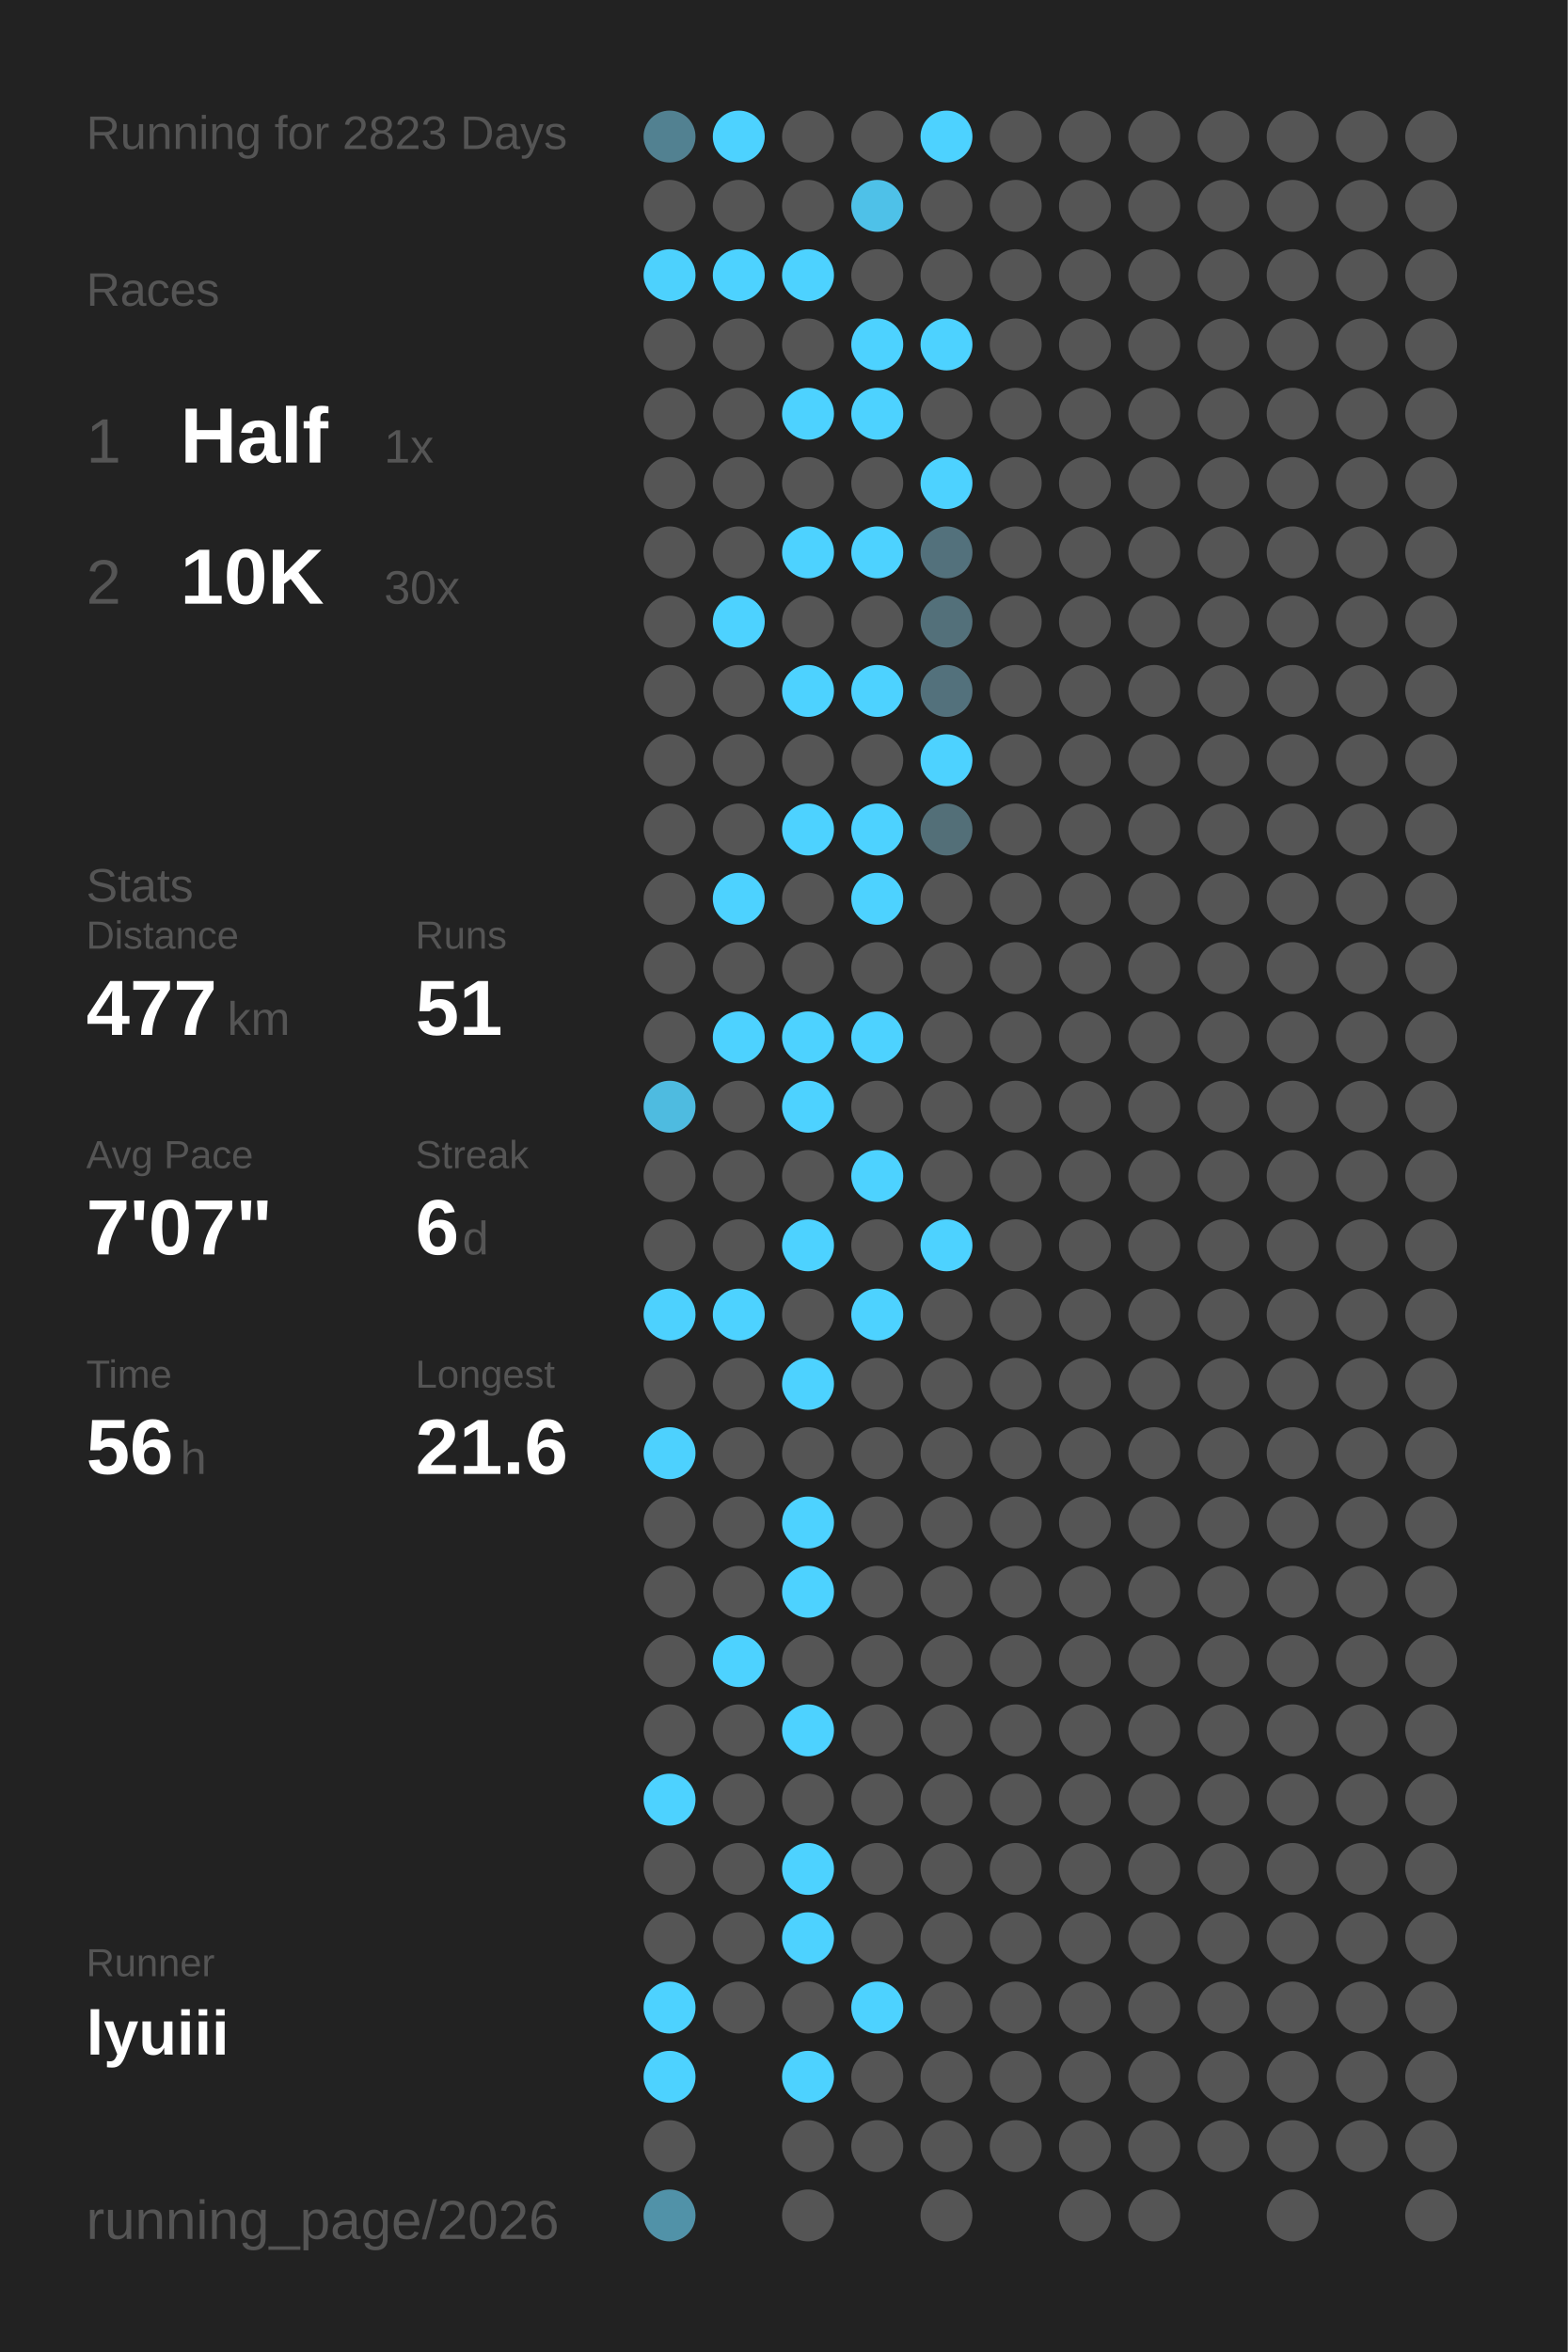
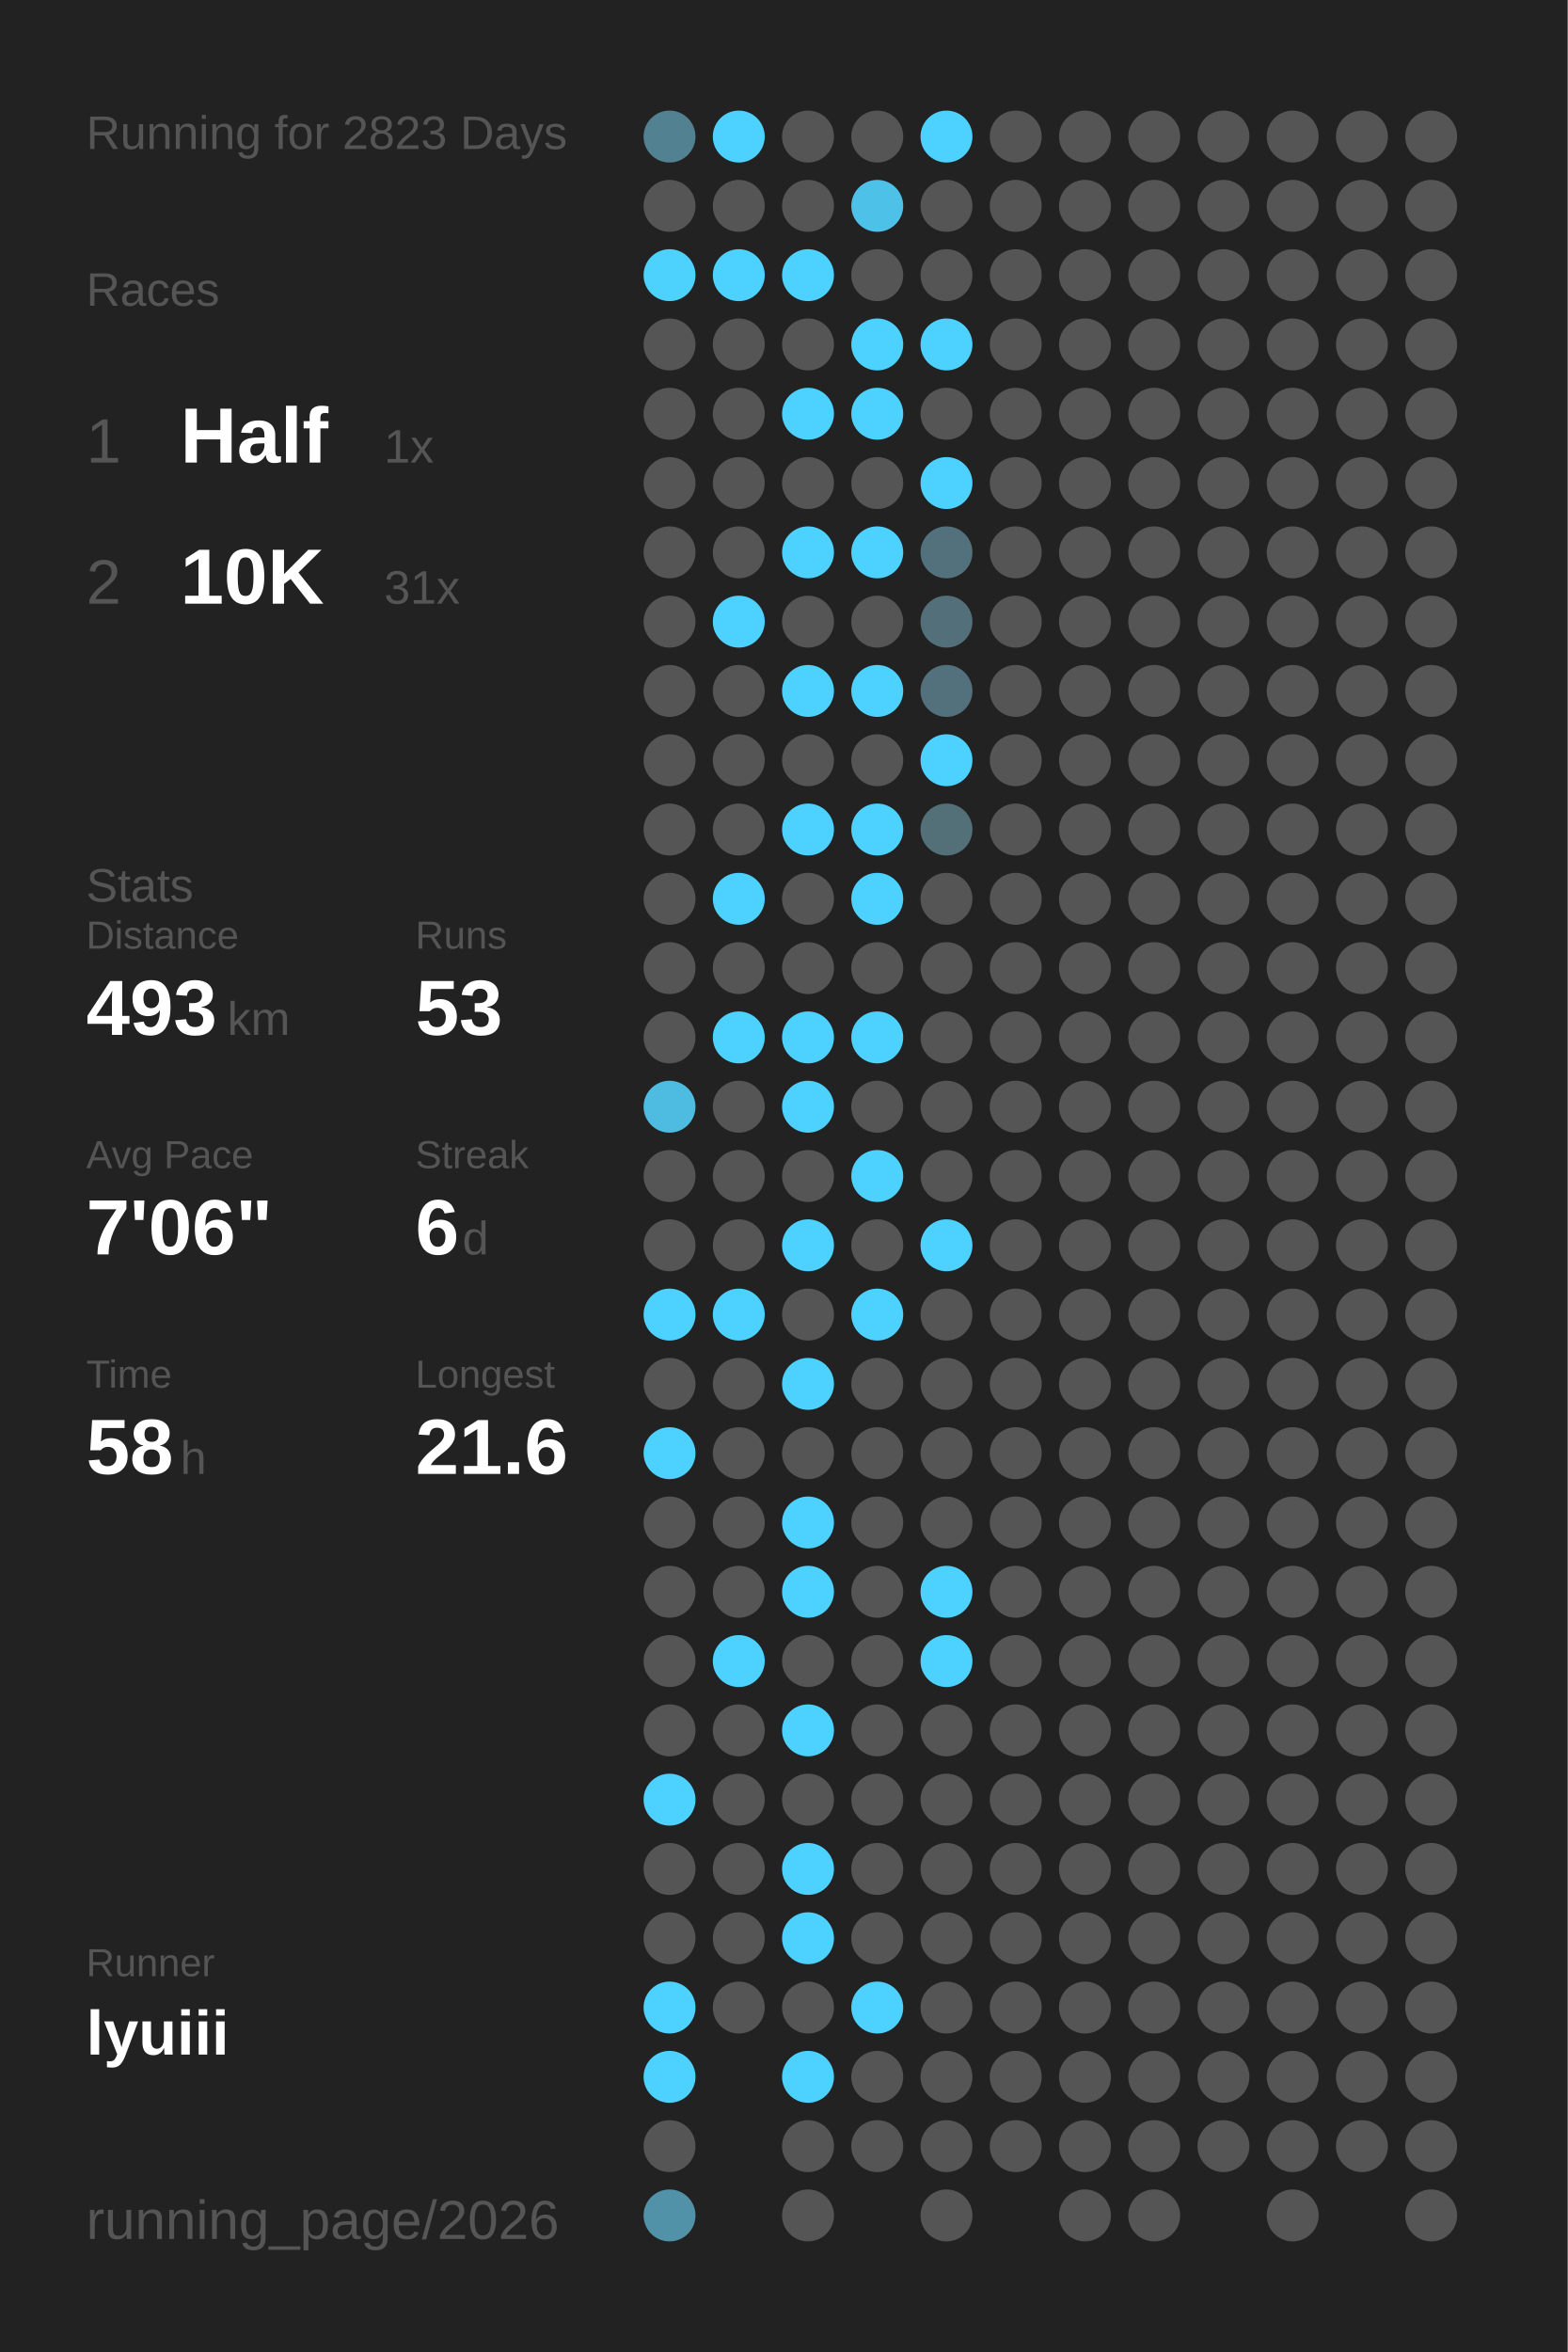
<svg xmlns="http://www.w3.org/2000/svg" baseProfile="full" height="300mm" version="1.1" viewBox="0,0,200,300" width="200mm">
  <defs />
  <rect fill="#222222" height="300" width="200" x="0" y="0" />
  <text fill="#555555" style="font-size:6px; font-family:Arial;" x="11" y="19">Running for 2823 Days</text>
  <text fill="#555555" style="font-size:6px; font-family:Arial;" x="11" y="39">Races</text>
  <text fill="#555555" style="font-size:8px; font-family:Arial;" x="11" y="59">1</text>
  <text fill="#FFFFFF" style="font-size:10px; font-family:Arial; font-weight:bold;" x="23" y="59">Half</text>
  <text fill="#555555" style="font-size:6px; font-family:Arial;" x="49" y="59">1x</text>
  <text fill="#555555" style="font-size:8px; font-family:Arial;" x="11" y="77">2</text>
  <text fill="#FFFFFF" style="font-size:10px; font-family:Arial; font-weight:bold;" x="23" y="77">10K</text>
-   <text fill="#555555" style="font-size:6px; font-family:Arial;" x="49" y="77">30x</text>
+   <text fill="#555555" style="font-size:6px; font-family:Arial;" x="49" y="77">31x</text>
  <text fill="#555555" style="font-size:6px; font-family:Arial;" x="11" y="115">Stats</text>
  <text fill="#555555" style="font-size:5px; font-family:Arial;" x="11" y="121">Distance</text>
-   <text fill="#FFFFFF" style="font-size:10px; font-family:Arial; font-weight:bold;" x="11" y="132">477</text>
+   <text fill="#FFFFFF" style="font-size:10px; font-family:Arial; font-weight:bold;" x="11" y="132">493</text>
  <text fill="#555555" style="font-size:6px; font-family:Arial;" x="29" y="132">km</text>
  <text fill="#555555" style="font-size:5px; font-family:Arial;" x="53" y="121">Runs</text>
-   <text fill="#FFFFFF" style="font-size:10px; font-family:Arial; font-weight:bold;" x="53" y="132">51</text>
+   <text fill="#FFFFFF" style="font-size:10px; font-family:Arial; font-weight:bold;" x="53" y="132">53</text>
  <text fill="#555555" style="font-size:5px; font-family:Arial;" x="11" y="149">Avg Pace</text>
-   <text fill="#FFFFFF" style="font-size:10px; font-family:Arial; font-weight:bold;" x="11" y="160">7'07"</text>
+   <text fill="#FFFFFF" style="font-size:10px; font-family:Arial; font-weight:bold;" x="11" y="160">7'06"</text>
  <text fill="#555555" style="font-size:5px; font-family:Arial;" x="53" y="149">Streak</text>
  <text fill="#FFFFFF" style="font-size:10px; font-family:Arial; font-weight:bold;" x="53" y="160">6</text>
  <text fill="#555555" style="font-size:6px; font-family:Arial;" x="59" y="160">d</text>
  <text fill="#555555" style="font-size:5px; font-family:Arial;" x="11" y="177">Time</text>
-   <text fill="#FFFFFF" style="font-size:10px; font-family:Arial; font-weight:bold;" x="11" y="188">56</text>
+   <text fill="#FFFFFF" style="font-size:10px; font-family:Arial; font-weight:bold;" x="11" y="188">58</text>
  <text fill="#555555" style="font-size:6px; font-family:Arial;" x="23" y="188">h</text>
  <text fill="#555555" style="font-size:5px; font-family:Arial;" x="53" y="177">Longest</text>
  <text fill="#FFFFFF" style="font-size:10px; font-family:Arial; font-weight:bold;" x="53" y="188">21.6</text>
  <text fill="#555555" style="font-size:5px; font-family:Arial;" x="11" y="252.065">Runner</text>
  <text fill="#FFFFFF" style="font-size:8px; font-family:Arial; font-weight:bold;" x="11" y="262.065">lyuiii</text>
  <text fill="#555555" style="font-size:7px; font-family:Arial;" x="11" y="285.581">running_page/2026</text>
  <circle cx="85.417" cy="17.419" fill="#528191" r="3.312" />
  <circle cx="85.417" cy="26.258" fill="#555555" r="3.312" />
  <circle cx="85.417" cy="35.097" fill="#4dd1fd" r="3.312" />
  <circle cx="85.417" cy="43.935" fill="#555555" r="3.312" />
  <circle cx="85.417" cy="52.774" fill="#555555" r="3.312" />
  <circle cx="85.417" cy="61.613" fill="#555555" r="3.312" />
  <circle cx="85.417" cy="70.452" fill="#555555" r="3.312" />
  <circle cx="85.417" cy="79.29" fill="#555555" r="3.312" />
  <circle cx="85.417" cy="88.129" fill="#555555" r="3.312" />
  <circle cx="85.417" cy="96.968" fill="#555555" r="3.312" />
  <circle cx="85.417" cy="105.806" fill="#555555" r="3.312" />
  <circle cx="85.417" cy="114.645" fill="#555555" r="3.312" />
  <circle cx="85.417" cy="123.484" fill="#555555" r="3.312" />
  <circle cx="85.417" cy="132.323" fill="#555555" r="3.312" />
  <circle cx="85.417" cy="141.161" fill="#4ebbe0" r="3.312" />
  <circle cx="85.417" cy="150" fill="#555555" r="3.312" />
  <circle cx="85.417" cy="158.839" fill="#555555" r="3.312" />
  <circle cx="85.417" cy="167.677" fill="#4dd1fe" r="3.312" />
  <circle cx="85.417" cy="176.516" fill="#555555" r="3.312" />
  <circle cx="85.417" cy="185.355" fill="#4dd1fe" r="3.312" />
  <circle cx="85.417" cy="194.194" fill="#555555" r="3.312" />
  <circle cx="85.417" cy="203.032" fill="#555555" r="3.312" />
  <circle cx="85.417" cy="211.871" fill="#555555" r="3.312" />
  <circle cx="85.417" cy="220.71" fill="#555555" r="3.312" />
  <circle cx="85.417" cy="229.548" fill="#4DD2FF" r="3.312" />
  <circle cx="85.417" cy="238.387" fill="#555555" r="3.312" />
  <circle cx="85.417" cy="247.226" fill="#555555" r="3.312" />
  <circle cx="85.417" cy="256.065" fill="#4DD2FF" r="3.312" />
  <circle cx="85.417" cy="264.903" fill="#4DD2FF" r="3.312" />
  <circle cx="85.417" cy="273.742" fill="#555555" r="3.312" />
  <circle cx="85.417" cy="282.581" fill="#5192a8" r="3.312" />
  <circle cx="94.25" cy="17.419" fill="#4DD2FF" r="3.312" />
  <circle cx="94.25" cy="26.258" fill="#555555" r="3.312" />
  <circle cx="94.25" cy="35.097" fill="#4DD2FF" r="3.312" />
  <circle cx="94.25" cy="43.935" fill="#555555" r="3.312" />
  <circle cx="94.25" cy="52.774" fill="#555555" r="3.312" />
  <circle cx="94.25" cy="61.613" fill="#555555" r="3.312" />
  <circle cx="94.25" cy="70.452" fill="#555555" r="3.312" />
  <circle cx="94.25" cy="79.29" fill="#4DD2FF" r="3.312" />
  <circle cx="94.25" cy="88.129" fill="#555555" r="3.312" />
  <circle cx="94.25" cy="96.968" fill="#555555" r="3.312" />
  <circle cx="94.25" cy="105.806" fill="#555555" r="3.312" />
  <circle cx="94.25" cy="114.645" fill="#4DD2FF" r="3.312" />
  <circle cx="94.25" cy="123.484" fill="#555555" r="3.312" />
  <circle cx="94.25" cy="132.323" fill="#4DD2FF" r="3.312" />
  <circle cx="94.25" cy="141.161" fill="#555555" r="3.312" />
  <circle cx="94.25" cy="150" fill="#555555" r="3.312" />
  <circle cx="94.25" cy="158.839" fill="#555555" r="3.312" />
  <circle cx="94.25" cy="167.677" fill="#4DD2FF" r="3.312" />
  <circle cx="94.25" cy="176.516" fill="#555555" r="3.312" />
  <circle cx="94.25" cy="185.355" fill="#555555" r="3.312" />
  <circle cx="94.25" cy="194.194" fill="#555555" r="3.312" />
  <circle cx="94.25" cy="203.032" fill="#555555" r="3.312" />
  <circle cx="94.25" cy="211.871" fill="#4DD2FF" r="3.312" />
  <circle cx="94.25" cy="220.71" fill="#555555" r="3.312" />
  <circle cx="94.25" cy="229.548" fill="#555555" r="3.312" />
  <circle cx="94.25" cy="238.387" fill="#555555" r="3.312" />
  <circle cx="94.25" cy="247.226" fill="#555555" r="3.312" />
  <circle cx="94.25" cy="256.065" fill="#555555" r="3.312" />
  <circle cx="103.083" cy="17.419" fill="#555555" r="3.312" />
  <circle cx="103.083" cy="26.258" fill="#555555" r="3.312" />
  <circle cx="103.083" cy="35.097" fill="#4DD2FF" r="3.312" />
  <circle cx="103.083" cy="43.935" fill="#555555" r="3.312" />
  <circle cx="103.083" cy="52.774" fill="#4DD2FF" r="3.312" />
  <circle cx="103.083" cy="61.613" fill="#555555" r="3.312" />
  <circle cx="103.083" cy="70.452" fill="#4DD2FF" r="3.312" />
  <circle cx="103.083" cy="79.29" fill="#555555" r="3.312" />
  <circle cx="103.083" cy="88.129" fill="#4DD2FF" r="3.312" />
  <circle cx="103.083" cy="96.968" fill="#555555" r="3.312" />
  <circle cx="103.083" cy="105.806" fill="#4DD2FF" r="3.312" />
  <circle cx="103.083" cy="114.645" fill="#555555" r="3.312" />
  <circle cx="103.083" cy="123.484" fill="#555555" r="3.312" />
  <circle cx="103.083" cy="132.323" fill="#4DD2FF" r="3.312" />
  <circle cx="103.083" cy="141.161" fill="#4DD2FF" r="3.312" />
  <circle cx="103.083" cy="150" fill="#555555" r="3.312" />
  <circle cx="103.083" cy="158.839" fill="#4DD2FF" r="3.312" />
  <circle cx="103.083" cy="167.677" fill="#555555" r="3.312" />
  <circle cx="103.083" cy="176.516" fill="#4DD2FF" r="3.312" />
  <circle cx="103.083" cy="185.355" fill="#555555" r="3.312" />
  <circle cx="103.083" cy="194.194" fill="#4DD2FF" r="3.312" />
  <circle cx="103.083" cy="203.032" fill="#4DD2FF" r="3.312" />
  <circle cx="103.083" cy="211.871" fill="#555555" r="3.312" />
  <circle cx="103.083" cy="220.71" fill="#4DD2FF" r="3.312" />
  <circle cx="103.083" cy="229.548" fill="#555555" r="3.312" />
  <circle cx="103.083" cy="238.387" fill="#4DD2FF" r="3.312" />
  <circle cx="103.083" cy="247.226" fill="#4DD2FF" r="3.312" />
  <circle cx="103.083" cy="256.065" fill="#555555" r="3.312" />
  <circle cx="103.083" cy="264.903" fill="#4DD2FF" r="3.312" />
  <circle cx="103.083" cy="273.742" fill="#555555" r="3.312" />
  <circle cx="103.083" cy="282.581" fill="#555555" r="3.312" />
  <circle cx="111.917" cy="17.419" fill="#555555" r="3.312" />
  <circle cx="111.917" cy="26.258" fill="#4ec1e8" r="3.312" />
  <circle cx="111.917" cy="35.097" fill="#555555" r="3.312" />
  <circle cx="111.917" cy="43.935" fill="#4DD2FF" r="3.312" />
  <circle cx="111.917" cy="52.774" fill="#4DD2FF" r="3.312" />
  <circle cx="111.917" cy="61.613" fill="#555555" r="3.312" />
  <circle cx="111.917" cy="70.452" fill="#4DD2FF" r="3.312" />
  <circle cx="111.917" cy="79.29" fill="#555555" r="3.312" />
  <circle cx="111.917" cy="88.129" fill="#4DD2FF" r="3.312" />
  <circle cx="111.917" cy="96.968" fill="#555555" r="3.312" />
  <circle cx="111.917" cy="105.806" fill="#4DD2FF" r="3.312" />
  <circle cx="111.917" cy="114.645" fill="#4DD2FF" r="3.312" />
  <circle cx="111.917" cy="123.484" fill="#555555" r="3.312" />
  <circle cx="111.917" cy="132.323" fill="#4DD2FF" r="3.312" />
  <circle cx="111.917" cy="141.161" fill="#555555" r="3.312" />
  <circle cx="111.917" cy="150" fill="#4DD2FF" r="3.312" />
  <circle cx="111.917" cy="158.839" fill="#555555" r="3.312" />
  <circle cx="111.917" cy="167.677" fill="#4DD2FF" r="3.312" />
  <circle cx="111.917" cy="176.516" fill="#555555" r="3.312" />
  <circle cx="111.917" cy="185.355" fill="#555555" r="3.312" />
  <circle cx="111.917" cy="194.194" fill="#555555" r="3.312" />
  <circle cx="111.917" cy="203.032" fill="#555555" r="3.312" />
  <circle cx="111.917" cy="211.871" fill="#555555" r="3.312" />
  <circle cx="111.917" cy="220.71" fill="#555555" r="3.312" />
  <circle cx="111.917" cy="229.548" fill="#555555" r="3.312" />
  <circle cx="111.917" cy="238.387" fill="#555555" r="3.312" />
  <circle cx="111.917" cy="247.226" fill="#555555" r="3.312" />
  <circle cx="111.917" cy="256.065" fill="#4DD2FF" r="3.312" />
  <circle cx="111.917" cy="264.903" fill="#555555" r="3.312" />
  <circle cx="111.917" cy="273.742" fill="#555555" r="3.312" />
  <circle cx="120.75" cy="17.419" fill="#4DD2FF" r="3.312" />
  <circle cx="120.75" cy="26.258" fill="#555555" r="3.312" />
  <circle cx="120.75" cy="35.097" fill="#555555" r="3.312" />
  <circle cx="120.75" cy="43.935" fill="#4DD2FF" r="3.312" />
  <circle cx="120.75" cy="52.774" fill="#555555" r="3.312" />
  <circle cx="120.75" cy="61.613" fill="#4DD2FF" r="3.312" />
  <circle cx="120.75" cy="70.452" fill="#53717c" r="3.312" />
  <circle cx="120.75" cy="79.29" fill="#53707a" r="3.312" />
  <circle cx="120.75" cy="88.129" fill="#53717c" r="3.312" />
  <circle cx="120.75" cy="96.968" fill="#4DD2FF" r="3.312" />
  <circle cx="120.75" cy="105.806" fill="#536f78" r="3.312" />
  <circle cx="120.75" cy="114.645" fill="#555555" r="3.312" />
  <circle cx="120.75" cy="123.484" fill="#555555" r="3.312" />
  <circle cx="120.75" cy="132.323" fill="#555555" r="3.312" />
  <circle cx="120.75" cy="141.161" fill="#555555" r="3.312" />
  <circle cx="120.75" cy="150" fill="#555555" r="3.312" />
  <circle cx="120.75" cy="158.839" fill="#4DD2FF" r="3.312" />
  <circle cx="120.75" cy="167.677" fill="#555555" r="3.312" />
  <circle cx="120.75" cy="176.516" fill="#555555" r="3.312" />
  <circle cx="120.75" cy="185.355" fill="#555555" r="3.312" />
  <circle cx="120.75" cy="194.194" fill="#555555" r="3.312" />
-   <circle cx="120.75" cy="203.032" fill="#555555" r="3.312" />
-   <circle cx="120.75" cy="211.871" fill="#555555" r="3.312" />
+   <circle cx="120.75" cy="203.032" fill="#4DD2FF" r="3.312" />
+   <circle cx="120.75" cy="211.871" fill="#4DD2FF" r="3.312" />
  <circle cx="120.75" cy="220.71" fill="#555555" r="3.312" />
  <circle cx="120.75" cy="229.548" fill="#555555" r="3.312" />
  <circle cx="120.75" cy="238.387" fill="#555555" r="3.312" />
  <circle cx="120.75" cy="247.226" fill="#555555" r="3.312" />
  <circle cx="120.75" cy="256.065" fill="#555555" r="3.312" />
  <circle cx="120.75" cy="264.903" fill="#555555" r="3.312" />
  <circle cx="120.75" cy="273.742" fill="#555555" r="3.312" />
  <circle cx="120.75" cy="282.581" fill="#555555" r="3.312" />
  <circle cx="129.583" cy="17.419" fill="#555555" r="3.312" />
  <circle cx="129.583" cy="26.258" fill="#555555" r="3.312" />
  <circle cx="129.583" cy="35.097" fill="#555555" r="3.312" />
  <circle cx="129.583" cy="43.935" fill="#555555" r="3.312" />
  <circle cx="129.583" cy="52.774" fill="#555555" r="3.312" />
  <circle cx="129.583" cy="61.613" fill="#555555" r="3.312" />
  <circle cx="129.583" cy="70.452" fill="#555555" r="3.312" />
  <circle cx="129.583" cy="79.29" fill="#555555" r="3.312" />
  <circle cx="129.583" cy="88.129" fill="#555555" r="3.312" />
  <circle cx="129.583" cy="96.968" fill="#555555" r="3.312" />
  <circle cx="129.583" cy="105.806" fill="#555555" r="3.312" />
  <circle cx="129.583" cy="114.645" fill="#555555" r="3.312" />
  <circle cx="129.583" cy="123.484" fill="#555555" r="3.312" />
  <circle cx="129.583" cy="132.323" fill="#555555" r="3.312" />
  <circle cx="129.583" cy="141.161" fill="#555555" r="3.312" />
  <circle cx="129.583" cy="150" fill="#555555" r="3.312" />
  <circle cx="129.583" cy="158.839" fill="#555555" r="3.312" />
  <circle cx="129.583" cy="167.677" fill="#555555" r="3.312" />
  <circle cx="129.583" cy="176.516" fill="#555555" r="3.312" />
  <circle cx="129.583" cy="185.355" fill="#555555" r="3.312" />
  <circle cx="129.583" cy="194.194" fill="#555555" r="3.312" />
  <circle cx="129.583" cy="203.032" fill="#555555" r="3.312" />
  <circle cx="129.583" cy="211.871" fill="#555555" r="3.312" />
  <circle cx="129.583" cy="220.71" fill="#555555" r="3.312" />
  <circle cx="129.583" cy="229.548" fill="#555555" r="3.312" />
  <circle cx="129.583" cy="238.387" fill="#555555" r="3.312" />
  <circle cx="129.583" cy="247.226" fill="#555555" r="3.312" />
  <circle cx="129.583" cy="256.065" fill="#555555" r="3.312" />
  <circle cx="129.583" cy="264.903" fill="#555555" r="3.312" />
  <circle cx="129.583" cy="273.742" fill="#555555" r="3.312" />
  <circle cx="138.417" cy="17.419" fill="#555555" r="3.312" />
  <circle cx="138.417" cy="26.258" fill="#555555" r="3.312" />
  <circle cx="138.417" cy="35.097" fill="#555555" r="3.312" />
  <circle cx="138.417" cy="43.935" fill="#555555" r="3.312" />
  <circle cx="138.417" cy="52.774" fill="#555555" r="3.312" />
  <circle cx="138.417" cy="61.613" fill="#555555" r="3.312" />
  <circle cx="138.417" cy="70.452" fill="#555555" r="3.312" />
  <circle cx="138.417" cy="79.29" fill="#555555" r="3.312" />
  <circle cx="138.417" cy="88.129" fill="#555555" r="3.312" />
  <circle cx="138.417" cy="96.968" fill="#555555" r="3.312" />
  <circle cx="138.417" cy="105.806" fill="#555555" r="3.312" />
  <circle cx="138.417" cy="114.645" fill="#555555" r="3.312" />
  <circle cx="138.417" cy="123.484" fill="#555555" r="3.312" />
  <circle cx="138.417" cy="132.323" fill="#555555" r="3.312" />
  <circle cx="138.417" cy="141.161" fill="#555555" r="3.312" />
  <circle cx="138.417" cy="150" fill="#555555" r="3.312" />
  <circle cx="138.417" cy="158.839" fill="#555555" r="3.312" />
  <circle cx="138.417" cy="167.677" fill="#555555" r="3.312" />
  <circle cx="138.417" cy="176.516" fill="#555555" r="3.312" />
  <circle cx="138.417" cy="185.355" fill="#555555" r="3.312" />
  <circle cx="138.417" cy="194.194" fill="#555555" r="3.312" />
  <circle cx="138.417" cy="203.032" fill="#555555" r="3.312" />
  <circle cx="138.417" cy="211.871" fill="#555555" r="3.312" />
  <circle cx="138.417" cy="220.71" fill="#555555" r="3.312" />
  <circle cx="138.417" cy="229.548" fill="#555555" r="3.312" />
  <circle cx="138.417" cy="238.387" fill="#555555" r="3.312" />
  <circle cx="138.417" cy="247.226" fill="#555555" r="3.312" />
  <circle cx="138.417" cy="256.065" fill="#555555" r="3.312" />
  <circle cx="138.417" cy="264.903" fill="#555555" r="3.312" />
  <circle cx="138.417" cy="273.742" fill="#555555" r="3.312" />
  <circle cx="138.417" cy="282.581" fill="#555555" r="3.312" />
  <circle cx="147.25" cy="17.419" fill="#555555" r="3.312" />
  <circle cx="147.25" cy="26.258" fill="#555555" r="3.312" />
  <circle cx="147.25" cy="35.097" fill="#555555" r="3.312" />
  <circle cx="147.25" cy="43.935" fill="#555555" r="3.312" />
  <circle cx="147.25" cy="52.774" fill="#555555" r="3.312" />
  <circle cx="147.25" cy="61.613" fill="#555555" r="3.312" />
  <circle cx="147.25" cy="70.452" fill="#555555" r="3.312" />
  <circle cx="147.25" cy="79.29" fill="#555555" r="3.312" />
  <circle cx="147.25" cy="88.129" fill="#555555" r="3.312" />
  <circle cx="147.25" cy="96.968" fill="#555555" r="3.312" />
  <circle cx="147.25" cy="105.806" fill="#555555" r="3.312" />
  <circle cx="147.25" cy="114.645" fill="#555555" r="3.312" />
  <circle cx="147.25" cy="123.484" fill="#555555" r="3.312" />
  <circle cx="147.25" cy="132.323" fill="#555555" r="3.312" />
  <circle cx="147.25" cy="141.161" fill="#555555" r="3.312" />
  <circle cx="147.25" cy="150" fill="#555555" r="3.312" />
  <circle cx="147.25" cy="158.839" fill="#555555" r="3.312" />
  <circle cx="147.25" cy="167.677" fill="#555555" r="3.312" />
  <circle cx="147.25" cy="176.516" fill="#555555" r="3.312" />
  <circle cx="147.25" cy="185.355" fill="#555555" r="3.312" />
  <circle cx="147.25" cy="194.194" fill="#555555" r="3.312" />
  <circle cx="147.25" cy="203.032" fill="#555555" r="3.312" />
  <circle cx="147.25" cy="211.871" fill="#555555" r="3.312" />
  <circle cx="147.25" cy="220.71" fill="#555555" r="3.312" />
  <circle cx="147.25" cy="229.548" fill="#555555" r="3.312" />
  <circle cx="147.25" cy="238.387" fill="#555555" r="3.312" />
  <circle cx="147.25" cy="247.226" fill="#555555" r="3.312" />
  <circle cx="147.25" cy="256.065" fill="#555555" r="3.312" />
  <circle cx="147.25" cy="264.903" fill="#555555" r="3.312" />
  <circle cx="147.25" cy="273.742" fill="#555555" r="3.312" />
  <circle cx="147.25" cy="282.581" fill="#555555" r="3.312" />
  <circle cx="156.083" cy="17.419" fill="#555555" r="3.312" />
  <circle cx="156.083" cy="26.258" fill="#555555" r="3.312" />
  <circle cx="156.083" cy="35.097" fill="#555555" r="3.312" />
  <circle cx="156.083" cy="43.935" fill="#555555" r="3.312" />
  <circle cx="156.083" cy="52.774" fill="#555555" r="3.312" />
  <circle cx="156.083" cy="61.613" fill="#555555" r="3.312" />
  <circle cx="156.083" cy="70.452" fill="#555555" r="3.312" />
  <circle cx="156.083" cy="79.29" fill="#555555" r="3.312" />
  <circle cx="156.083" cy="88.129" fill="#555555" r="3.312" />
  <circle cx="156.083" cy="96.968" fill="#555555" r="3.312" />
  <circle cx="156.083" cy="105.806" fill="#555555" r="3.312" />
  <circle cx="156.083" cy="114.645" fill="#555555" r="3.312" />
  <circle cx="156.083" cy="123.484" fill="#555555" r="3.312" />
  <circle cx="156.083" cy="132.323" fill="#555555" r="3.312" />
  <circle cx="156.083" cy="141.161" fill="#555555" r="3.312" />
  <circle cx="156.083" cy="150" fill="#555555" r="3.312" />
  <circle cx="156.083" cy="158.839" fill="#555555" r="3.312" />
  <circle cx="156.083" cy="167.677" fill="#555555" r="3.312" />
  <circle cx="156.083" cy="176.516" fill="#555555" r="3.312" />
  <circle cx="156.083" cy="185.355" fill="#555555" r="3.312" />
  <circle cx="156.083" cy="194.194" fill="#555555" r="3.312" />
  <circle cx="156.083" cy="203.032" fill="#555555" r="3.312" />
  <circle cx="156.083" cy="211.871" fill="#555555" r="3.312" />
  <circle cx="156.083" cy="220.71" fill="#555555" r="3.312" />
  <circle cx="156.083" cy="229.548" fill="#555555" r="3.312" />
  <circle cx="156.083" cy="238.387" fill="#555555" r="3.312" />
  <circle cx="156.083" cy="247.226" fill="#555555" r="3.312" />
  <circle cx="156.083" cy="256.065" fill="#555555" r="3.312" />
  <circle cx="156.083" cy="264.903" fill="#555555" r="3.312" />
  <circle cx="156.083" cy="273.742" fill="#555555" r="3.312" />
  <circle cx="164.917" cy="17.419" fill="#555555" r="3.312" />
  <circle cx="164.917" cy="26.258" fill="#555555" r="3.312" />
  <circle cx="164.917" cy="35.097" fill="#555555" r="3.312" />
  <circle cx="164.917" cy="43.935" fill="#555555" r="3.312" />
  <circle cx="164.917" cy="52.774" fill="#555555" r="3.312" />
  <circle cx="164.917" cy="61.613" fill="#555555" r="3.312" />
  <circle cx="164.917" cy="70.452" fill="#555555" r="3.312" />
  <circle cx="164.917" cy="79.29" fill="#555555" r="3.312" />
  <circle cx="164.917" cy="88.129" fill="#555555" r="3.312" />
  <circle cx="164.917" cy="96.968" fill="#555555" r="3.312" />
  <circle cx="164.917" cy="105.806" fill="#555555" r="3.312" />
  <circle cx="164.917" cy="114.645" fill="#555555" r="3.312" />
  <circle cx="164.917" cy="123.484" fill="#555555" r="3.312" />
  <circle cx="164.917" cy="132.323" fill="#555555" r="3.312" />
  <circle cx="164.917" cy="141.161" fill="#555555" r="3.312" />
  <circle cx="164.917" cy="150" fill="#555555" r="3.312" />
  <circle cx="164.917" cy="158.839" fill="#555555" r="3.312" />
  <circle cx="164.917" cy="167.677" fill="#555555" r="3.312" />
  <circle cx="164.917" cy="176.516" fill="#555555" r="3.312" />
  <circle cx="164.917" cy="185.355" fill="#555555" r="3.312" />
  <circle cx="164.917" cy="194.194" fill="#555555" r="3.312" />
  <circle cx="164.917" cy="203.032" fill="#555555" r="3.312" />
  <circle cx="164.917" cy="211.871" fill="#555555" r="3.312" />
  <circle cx="164.917" cy="220.71" fill="#555555" r="3.312" />
  <circle cx="164.917" cy="229.548" fill="#555555" r="3.312" />
  <circle cx="164.917" cy="238.387" fill="#555555" r="3.312" />
  <circle cx="164.917" cy="247.226" fill="#555555" r="3.312" />
  <circle cx="164.917" cy="256.065" fill="#555555" r="3.312" />
  <circle cx="164.917" cy="264.903" fill="#555555" r="3.312" />
  <circle cx="164.917" cy="273.742" fill="#555555" r="3.312" />
  <circle cx="164.917" cy="282.581" fill="#555555" r="3.312" />
  <circle cx="173.75" cy="17.419" fill="#555555" r="3.312" />
  <circle cx="173.75" cy="26.258" fill="#555555" r="3.312" />
  <circle cx="173.75" cy="35.097" fill="#555555" r="3.312" />
  <circle cx="173.75" cy="43.935" fill="#555555" r="3.312" />
  <circle cx="173.75" cy="52.774" fill="#555555" r="3.312" />
  <circle cx="173.75" cy="61.613" fill="#555555" r="3.312" />
  <circle cx="173.75" cy="70.452" fill="#555555" r="3.312" />
  <circle cx="173.75" cy="79.29" fill="#555555" r="3.312" />
  <circle cx="173.75" cy="88.129" fill="#555555" r="3.312" />
  <circle cx="173.75" cy="96.968" fill="#555555" r="3.312" />
  <circle cx="173.75" cy="105.806" fill="#555555" r="3.312" />
  <circle cx="173.75" cy="114.645" fill="#555555" r="3.312" />
  <circle cx="173.75" cy="123.484" fill="#555555" r="3.312" />
  <circle cx="173.75" cy="132.323" fill="#555555" r="3.312" />
  <circle cx="173.75" cy="141.161" fill="#555555" r="3.312" />
  <circle cx="173.75" cy="150" fill="#555555" r="3.312" />
  <circle cx="173.75" cy="158.839" fill="#555555" r="3.312" />
  <circle cx="173.75" cy="167.677" fill="#555555" r="3.312" />
  <circle cx="173.75" cy="176.516" fill="#555555" r="3.312" />
  <circle cx="173.75" cy="185.355" fill="#555555" r="3.312" />
  <circle cx="173.75" cy="194.194" fill="#555555" r="3.312" />
  <circle cx="173.75" cy="203.032" fill="#555555" r="3.312" />
  <circle cx="173.75" cy="211.871" fill="#555555" r="3.312" />
  <circle cx="173.75" cy="220.71" fill="#555555" r="3.312" />
  <circle cx="173.75" cy="229.548" fill="#555555" r="3.312" />
  <circle cx="173.75" cy="238.387" fill="#555555" r="3.312" />
  <circle cx="173.75" cy="247.226" fill="#555555" r="3.312" />
  <circle cx="173.75" cy="256.065" fill="#555555" r="3.312" />
  <circle cx="173.75" cy="264.903" fill="#555555" r="3.312" />
  <circle cx="173.75" cy="273.742" fill="#555555" r="3.312" />
  <circle cx="182.583" cy="17.419" fill="#555555" r="3.312" />
  <circle cx="182.583" cy="26.258" fill="#555555" r="3.312" />
  <circle cx="182.583" cy="35.097" fill="#555555" r="3.312" />
  <circle cx="182.583" cy="43.935" fill="#555555" r="3.312" />
  <circle cx="182.583" cy="52.774" fill="#555555" r="3.312" />
  <circle cx="182.583" cy="61.613" fill="#555555" r="3.312" />
  <circle cx="182.583" cy="70.452" fill="#555555" r="3.312" />
  <circle cx="182.583" cy="79.29" fill="#555555" r="3.312" />
  <circle cx="182.583" cy="88.129" fill="#555555" r="3.312" />
  <circle cx="182.583" cy="96.968" fill="#555555" r="3.312" />
  <circle cx="182.583" cy="105.806" fill="#555555" r="3.312" />
  <circle cx="182.583" cy="114.645" fill="#555555" r="3.312" />
  <circle cx="182.583" cy="123.484" fill="#555555" r="3.312" />
  <circle cx="182.583" cy="132.323" fill="#555555" r="3.312" />
  <circle cx="182.583" cy="141.161" fill="#555555" r="3.312" />
  <circle cx="182.583" cy="150" fill="#555555" r="3.312" />
  <circle cx="182.583" cy="158.839" fill="#555555" r="3.312" />
  <circle cx="182.583" cy="167.677" fill="#555555" r="3.312" />
  <circle cx="182.583" cy="176.516" fill="#555555" r="3.312" />
  <circle cx="182.583" cy="185.355" fill="#555555" r="3.312" />
  <circle cx="182.583" cy="194.194" fill="#555555" r="3.312" />
  <circle cx="182.583" cy="203.032" fill="#555555" r="3.312" />
  <circle cx="182.583" cy="211.871" fill="#555555" r="3.312" />
  <circle cx="182.583" cy="220.71" fill="#555555" r="3.312" />
  <circle cx="182.583" cy="229.548" fill="#555555" r="3.312" />
  <circle cx="182.583" cy="238.387" fill="#555555" r="3.312" />
  <circle cx="182.583" cy="247.226" fill="#555555" r="3.312" />
  <circle cx="182.583" cy="256.065" fill="#555555" r="3.312" />
  <circle cx="182.583" cy="264.903" fill="#555555" r="3.312" />
  <circle cx="182.583" cy="273.742" fill="#555555" r="3.312" />
  <circle cx="182.583" cy="282.581" fill="#555555" r="3.312" />
</svg>
